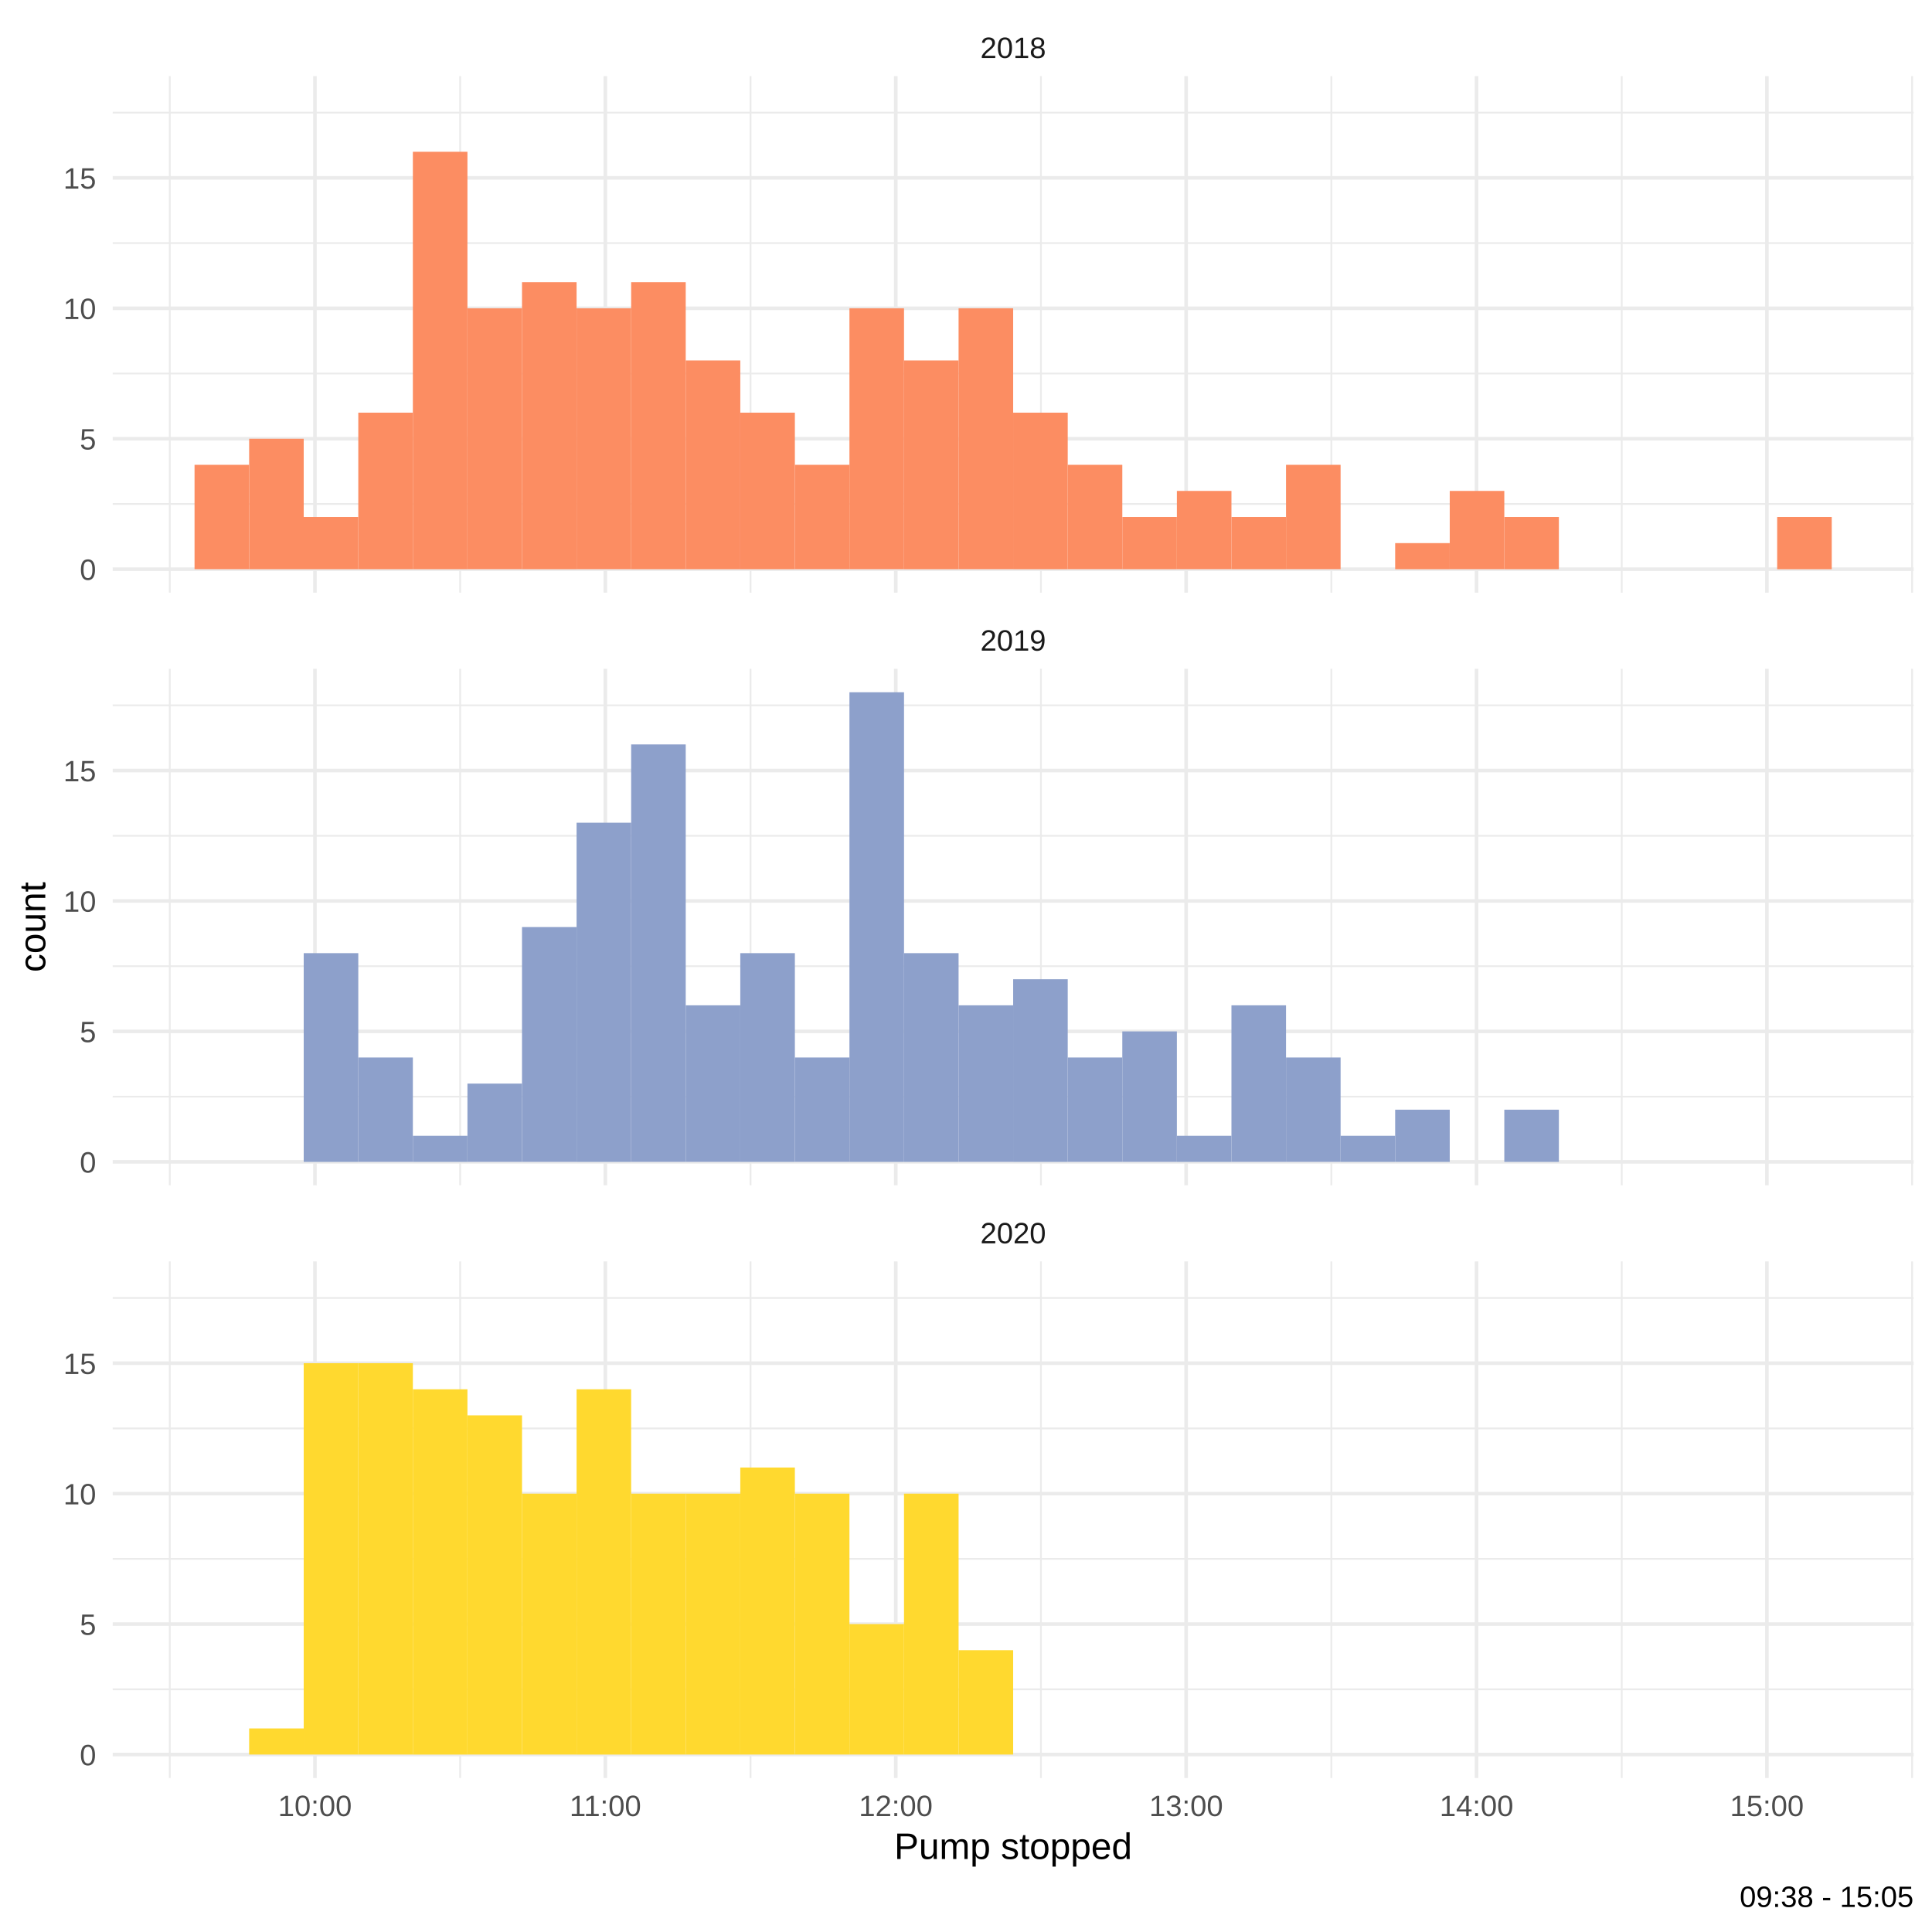
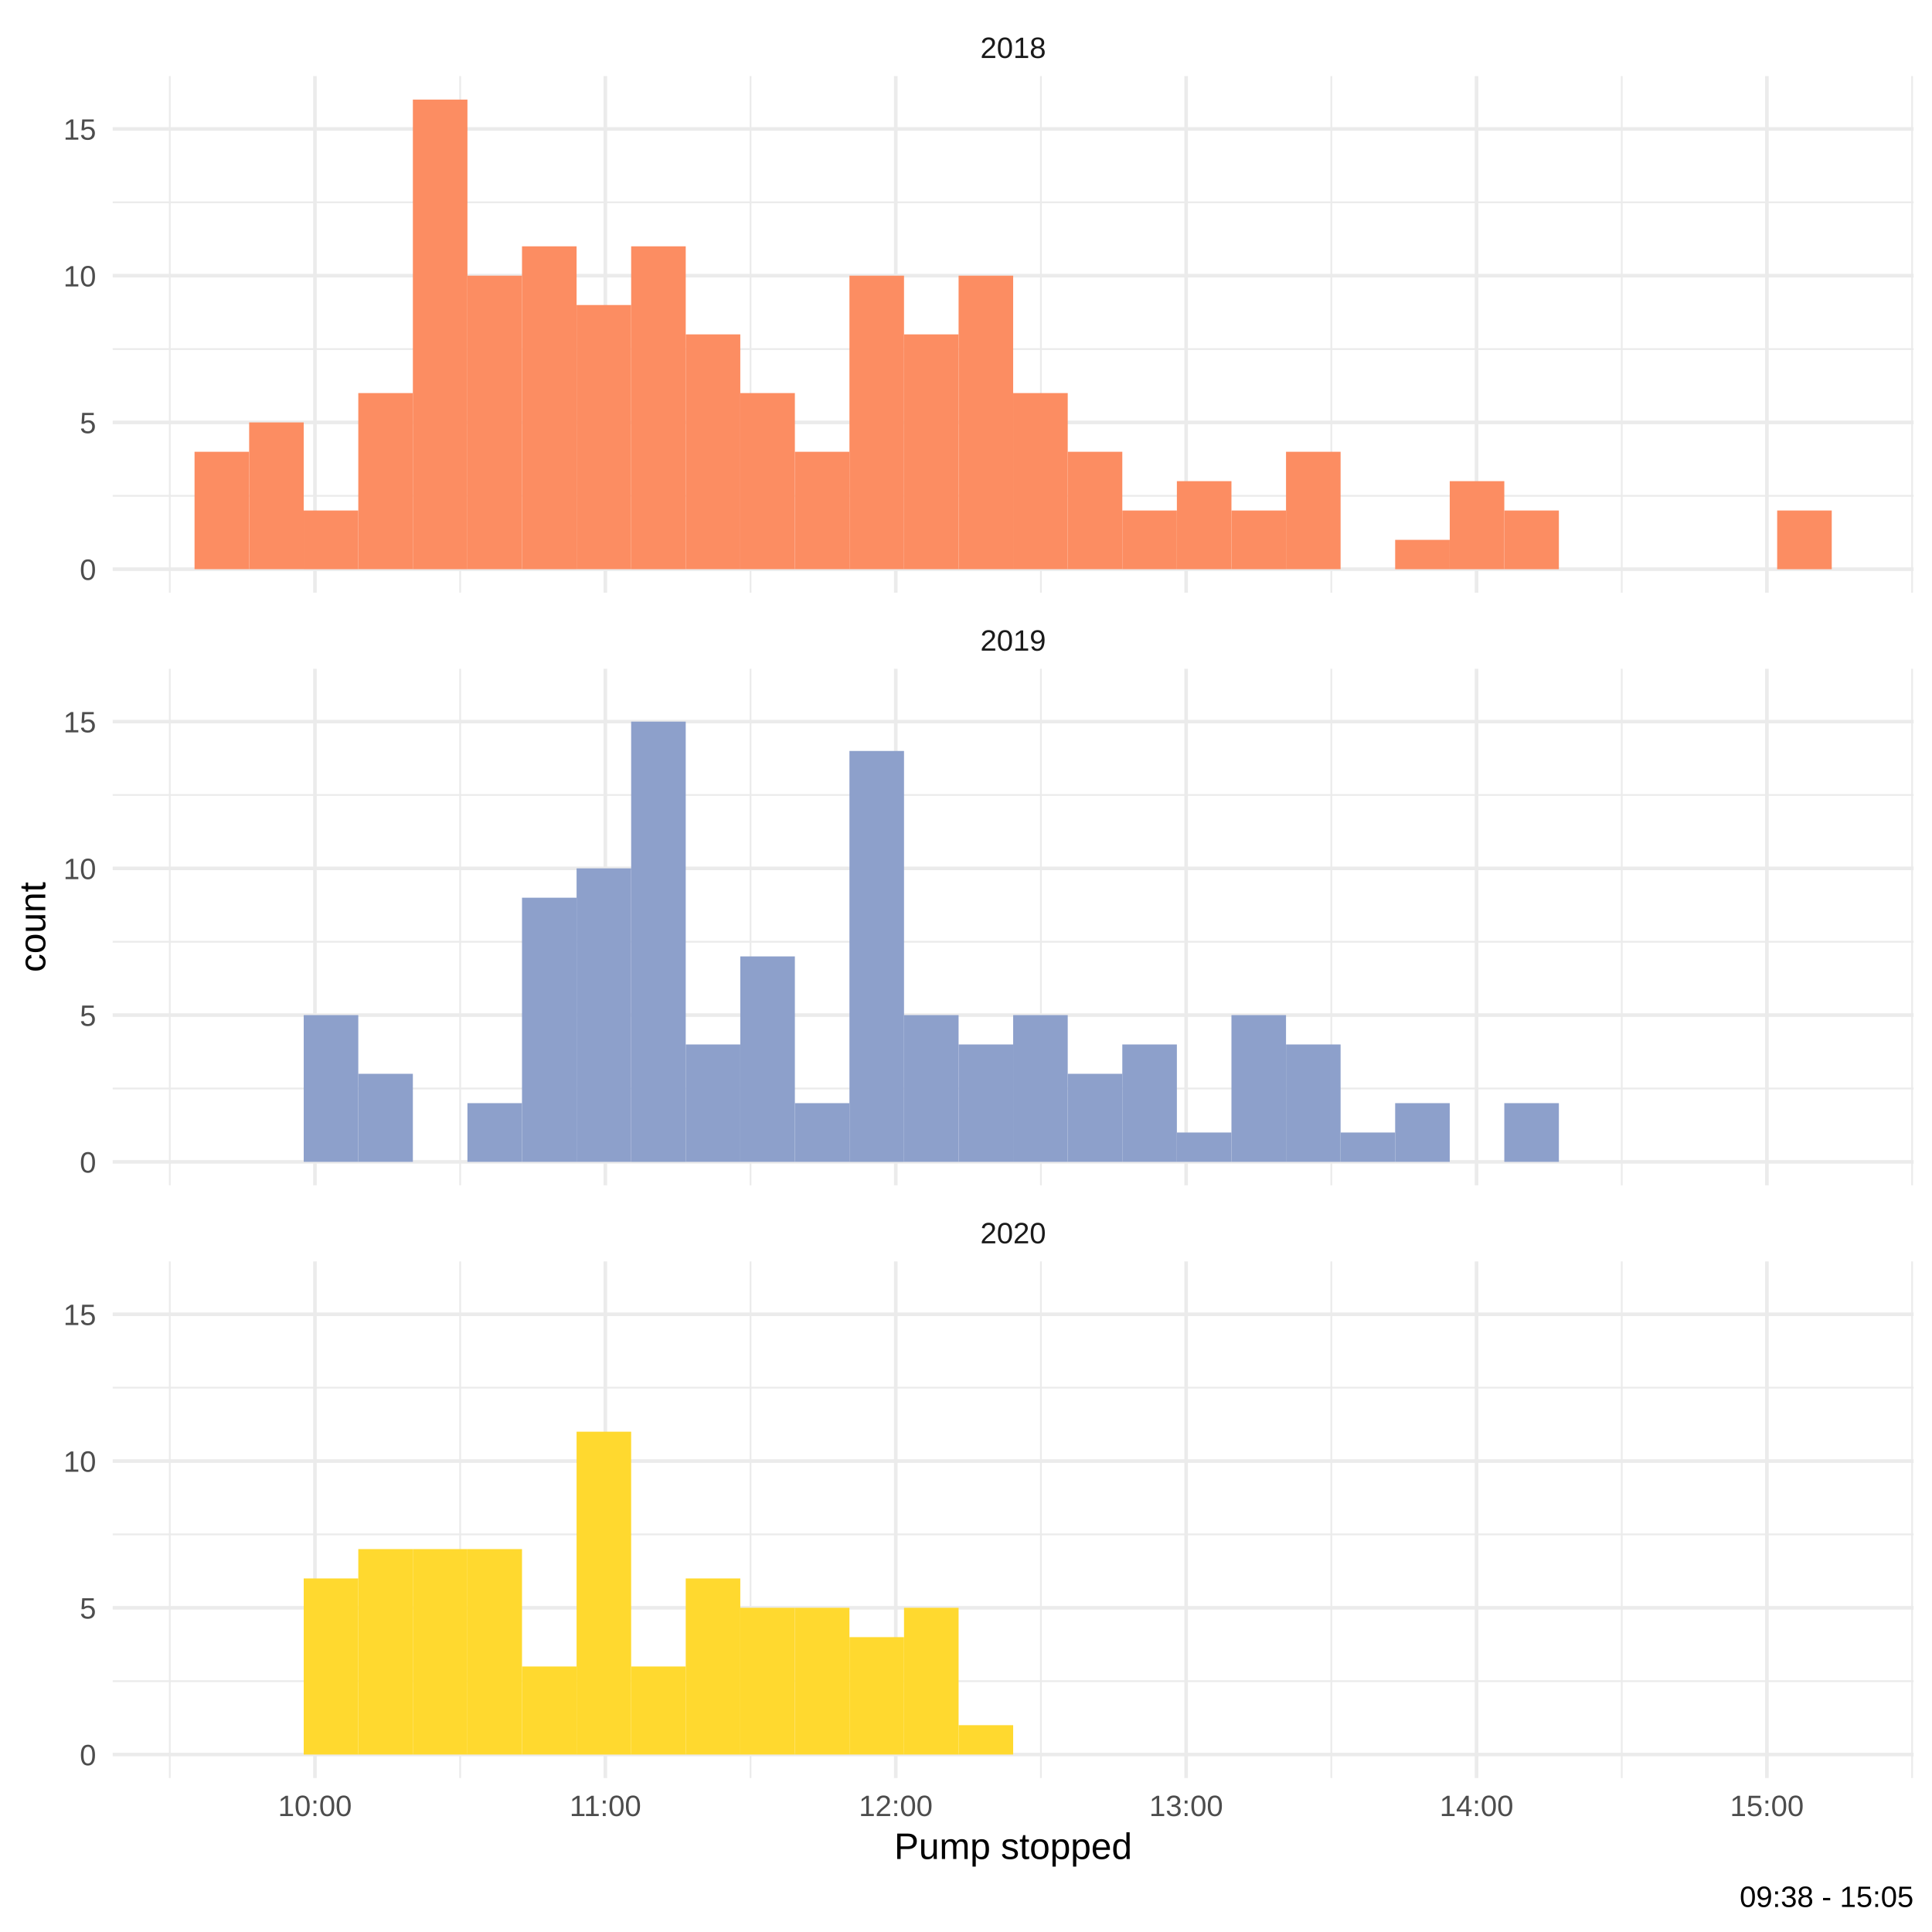
<svg xmlns="http://www.w3.org/2000/svg" class="svglite" width="576.00pt" height="576.00pt" viewBox="0 0 576.00 576.00">
  <defs>
    <style type="text/css">
    .svglite line, .svglite polyline, .svglite polygon, .svglite path, .svglite rect, .svglite circle {
      fill: none;
      stroke: #000000;
      stroke-linecap: round;
      stroke-linejoin: round;
      stroke-miterlimit: 10.00;
    }
  </style>
  </defs>
  <rect width="100%" height="100%" style="stroke: none; fill: #FFFFFF;" />
  <defs>
    <clipPath id="cpMC4wMHw1NzYuMDB8MC4wMHw1NzYuMDA=">
      <rect x="0.00" y="0.00" width="576.00" height="576.00" />
    </clipPath>
  </defs>
  <g clip-path="url(#cpMC4wMHw1NzYuMDB8MC4wMHw1NzYuMDA=)">
</g>
  <defs>
    <clipPath id="cpMzMuNjB8NTcwLjUyfDIyLjY5fDE3Ni43MA==">
      <rect x="33.60" y="22.69" width="536.92" height="154.01" />
    </clipPath>
  </defs>
  <g clip-path="url(#cpMzMuNjB8NTcwLjUyfDIyLjY5fDE3Ni43MA==)">
-     <polyline points="33.60,150.25 570.52,150.25 " style="stroke-width: 0.53; stroke: #EBEBEB; stroke-linecap: butt;" />
-     <polyline points="33.60,111.36 570.52,111.36 " style="stroke-width: 0.53; stroke: #EBEBEB; stroke-linecap: butt;" />
-     <polyline points="33.60,72.47 570.52,72.47 " style="stroke-width: 0.53; stroke: #EBEBEB; stroke-linecap: butt;" />
-     <polyline points="33.60,33.58 570.52,33.58 " style="stroke-width: 0.53; stroke: #EBEBEB; stroke-linecap: butt;" />
+     <polyline points="33.60,147.82 570.52,147.82 " style="stroke-width: 0.53; stroke: #EBEBEB; stroke-linecap: butt;" />
+     <polyline points="33.60,104.07 570.52,104.07 " style="stroke-width: 0.53; stroke: #EBEBEB; stroke-linecap: butt;" />
+     <polyline points="33.60,60.32 570.52,60.32 " style="stroke-width: 0.53; stroke: #EBEBEB; stroke-linecap: butt;" />
    <polyline points="50.62,176.70 50.62,22.69 " style="stroke-width: 0.53; stroke: #EBEBEB; stroke-linecap: butt;" />
    <polyline points="137.19,176.70 137.19,22.69 " style="stroke-width: 0.53; stroke: #EBEBEB; stroke-linecap: butt;" />
    <polyline points="223.77,176.70 223.77,22.69 " style="stroke-width: 0.53; stroke: #EBEBEB; stroke-linecap: butt;" />
    <polyline points="310.34,176.70 310.34,22.69 " style="stroke-width: 0.53; stroke: #EBEBEB; stroke-linecap: butt;" />
    <polyline points="396.92,176.70 396.92,22.69 " style="stroke-width: 0.53; stroke: #EBEBEB; stroke-linecap: butt;" />
    <polyline points="483.50,176.70 483.50,22.69 " style="stroke-width: 0.53; stroke: #EBEBEB; stroke-linecap: butt;" />
    <polyline points="570.07,176.70 570.07,22.69 " style="stroke-width: 0.53; stroke: #EBEBEB; stroke-linecap: butt;" />
    <polyline points="33.60,169.70 570.52,169.70 " style="stroke-width: 1.07; stroke: #EBEBEB; stroke-linecap: butt;" />
-     <polyline points="33.60,130.81 570.52,130.81 " style="stroke-width: 1.07; stroke: #EBEBEB; stroke-linecap: butt;" />
-     <polyline points="33.60,91.91 570.52,91.91 " style="stroke-width: 1.07; stroke: #EBEBEB; stroke-linecap: butt;" />
-     <polyline points="33.60,53.02 570.52,53.02 " style="stroke-width: 1.07; stroke: #EBEBEB; stroke-linecap: butt;" />
+     <polyline points="33.60,125.94 570.52,125.94 " style="stroke-width: 1.07; stroke: #EBEBEB; stroke-linecap: butt;" />
+     <polyline points="33.60,82.19 570.52,82.19 " style="stroke-width: 1.07; stroke: #EBEBEB; stroke-linecap: butt;" />
+     <polyline points="33.60,38.44 570.52,38.44 " style="stroke-width: 1.07; stroke: #EBEBEB; stroke-linecap: butt;" />
    <polyline points="93.90,176.70 93.90,22.69 " style="stroke-width: 1.07; stroke: #EBEBEB; stroke-linecap: butt;" />
    <polyline points="180.48,176.70 180.48,22.69 " style="stroke-width: 1.07; stroke: #EBEBEB; stroke-linecap: butt;" />
    <polyline points="267.06,176.70 267.06,22.69 " style="stroke-width: 1.07; stroke: #EBEBEB; stroke-linecap: butt;" />
    <polyline points="353.63,176.70 353.63,22.69 " style="stroke-width: 1.07; stroke: #EBEBEB; stroke-linecap: butt;" />
    <polyline points="440.21,176.70 440.21,22.69 " style="stroke-width: 1.07; stroke: #EBEBEB; stroke-linecap: butt;" />
    <polyline points="526.78,176.70 526.78,22.69 " style="stroke-width: 1.07; stroke: #EBEBEB; stroke-linecap: butt;" />
-     <rect x="58.00" y="138.58" width="16.27" height="31.11" style="stroke-width: 1.07; stroke: none; stroke-linecap: square; stroke-linejoin: miter; fill: #FC8D62;" />
-     <rect x="74.28" y="130.81" width="16.27" height="38.89" style="stroke-width: 1.07; stroke: none; stroke-linecap: square; stroke-linejoin: miter; fill: #FC8D62;" />
-     <rect x="90.55" y="154.14" width="16.27" height="15.56" style="stroke-width: 1.07; stroke: none; stroke-linecap: square; stroke-linejoin: miter; fill: #FC8D62;" />
-     <rect x="106.82" y="123.03" width="16.27" height="46.67" style="stroke-width: 1.07; stroke: none; stroke-linecap: square; stroke-linejoin: miter; fill: #FC8D62;" />
-     <rect x="123.09" y="45.25" width="16.27" height="124.45" style="stroke-width: 1.07; stroke: none; stroke-linecap: square; stroke-linejoin: miter; fill: #FC8D62;" />
-     <rect x="139.36" y="91.91" width="16.27" height="77.78" style="stroke-width: 1.07; stroke: none; stroke-linecap: square; stroke-linejoin: miter; fill: #FC8D62;" />
-     <rect x="155.63" y="84.14" width="16.27" height="85.56" style="stroke-width: 1.07; stroke: none; stroke-linecap: square; stroke-linejoin: miter; fill: #FC8D62;" />
-     <rect x="171.90" y="91.91" width="16.27" height="77.78" style="stroke-width: 1.07; stroke: none; stroke-linecap: square; stroke-linejoin: miter; fill: #FC8D62;" />
-     <rect x="188.17" y="84.14" width="16.27" height="85.56" style="stroke-width: 1.07; stroke: none; stroke-linecap: square; stroke-linejoin: miter; fill: #FC8D62;" />
-     <rect x="204.44" y="107.47" width="16.27" height="62.23" style="stroke-width: 1.07; stroke: none; stroke-linecap: square; stroke-linejoin: miter; fill: #FC8D62;" />
-     <rect x="220.71" y="123.03" width="16.27" height="46.67" style="stroke-width: 1.07; stroke: none; stroke-linecap: square; stroke-linejoin: miter; fill: #FC8D62;" />
-     <rect x="236.98" y="138.58" width="16.27" height="31.11" style="stroke-width: 1.07; stroke: none; stroke-linecap: square; stroke-linejoin: miter; fill: #FC8D62;" />
-     <rect x="253.25" y="91.91" width="16.27" height="77.78" style="stroke-width: 1.07; stroke: none; stroke-linecap: square; stroke-linejoin: miter; fill: #FC8D62;" />
-     <rect x="269.52" y="107.47" width="16.27" height="62.23" style="stroke-width: 1.07; stroke: none; stroke-linecap: square; stroke-linejoin: miter; fill: #FC8D62;" />
-     <rect x="285.79" y="91.91" width="16.27" height="77.78" style="stroke-width: 1.07; stroke: none; stroke-linecap: square; stroke-linejoin: miter; fill: #FC8D62;" />
-     <rect x="302.06" y="123.03" width="16.27" height="46.67" style="stroke-width: 1.07; stroke: none; stroke-linecap: square; stroke-linejoin: miter; fill: #FC8D62;" />
-     <rect x="318.33" y="138.58" width="16.27" height="31.11" style="stroke-width: 1.07; stroke: none; stroke-linecap: square; stroke-linejoin: miter; fill: #FC8D62;" />
-     <rect x="334.60" y="154.14" width="16.27" height="15.56" style="stroke-width: 1.07; stroke: none; stroke-linecap: square; stroke-linejoin: miter; fill: #FC8D62;" />
-     <rect x="350.87" y="146.36" width="16.27" height="23.33" style="stroke-width: 1.07; stroke: none; stroke-linecap: square; stroke-linejoin: miter; fill: #FC8D62;" />
-     <rect x="367.14" y="154.14" width="16.27" height="15.56" style="stroke-width: 1.07; stroke: none; stroke-linecap: square; stroke-linejoin: miter; fill: #FC8D62;" />
-     <rect x="383.41" y="138.58" width="16.27" height="31.11" style="stroke-width: 1.07; stroke: none; stroke-linecap: square; stroke-linejoin: miter; fill: #FC8D62;" />
+     <rect x="58.00" y="134.69" width="16.27" height="35.00" style="stroke-width: 1.07; stroke: none; stroke-linecap: square; stroke-linejoin: miter; fill: #FC8D62;" />
+     <rect x="74.28" y="125.94" width="16.27" height="43.75" style="stroke-width: 1.07; stroke: none; stroke-linecap: square; stroke-linejoin: miter; fill: #FC8D62;" />
+     <rect x="90.55" y="152.20" width="16.27" height="17.50" style="stroke-width: 1.07; stroke: none; stroke-linecap: square; stroke-linejoin: miter; fill: #FC8D62;" />
+     <rect x="106.82" y="117.19" width="16.27" height="52.50" style="stroke-width: 1.07; stroke: none; stroke-linecap: square; stroke-linejoin: miter; fill: #FC8D62;" />
+     <rect x="123.09" y="29.69" width="16.27" height="140.01" style="stroke-width: 1.07; stroke: none; stroke-linecap: square; stroke-linejoin: miter; fill: #FC8D62;" />
+     <rect x="139.36" y="82.19" width="16.27" height="87.50" style="stroke-width: 1.07; stroke: none; stroke-linecap: square; stroke-linejoin: miter; fill: #FC8D62;" />
+     <rect x="155.63" y="73.44" width="16.27" height="96.26" style="stroke-width: 1.07; stroke: none; stroke-linecap: square; stroke-linejoin: miter; fill: #FC8D62;" />
+     <rect x="171.90" y="90.94" width="16.27" height="78.75" style="stroke-width: 1.07; stroke: none; stroke-linecap: square; stroke-linejoin: miter; fill: #FC8D62;" />
+     <rect x="188.17" y="73.44" width="16.27" height="96.26" style="stroke-width: 1.07; stroke: none; stroke-linecap: square; stroke-linejoin: miter; fill: #FC8D62;" />
+     <rect x="204.44" y="99.69" width="16.27" height="70.00" style="stroke-width: 1.07; stroke: none; stroke-linecap: square; stroke-linejoin: miter; fill: #FC8D62;" />
+     <rect x="220.71" y="117.19" width="16.27" height="52.50" style="stroke-width: 1.07; stroke: none; stroke-linecap: square; stroke-linejoin: miter; fill: #FC8D62;" />
+     <rect x="236.98" y="134.69" width="16.27" height="35.00" style="stroke-width: 1.07; stroke: none; stroke-linecap: square; stroke-linejoin: miter; fill: #FC8D62;" />
+     <rect x="253.25" y="82.19" width="16.27" height="87.50" style="stroke-width: 1.07; stroke: none; stroke-linecap: square; stroke-linejoin: miter; fill: #FC8D62;" />
+     <rect x="269.52" y="99.69" width="16.27" height="70.00" style="stroke-width: 1.07; stroke: none; stroke-linecap: square; stroke-linejoin: miter; fill: #FC8D62;" />
+     <rect x="285.79" y="82.19" width="16.27" height="87.50" style="stroke-width: 1.07; stroke: none; stroke-linecap: square; stroke-linejoin: miter; fill: #FC8D62;" />
+     <rect x="302.06" y="117.19" width="16.27" height="52.50" style="stroke-width: 1.07; stroke: none; stroke-linecap: square; stroke-linejoin: miter; fill: #FC8D62;" />
+     <rect x="318.33" y="134.69" width="16.27" height="35.00" style="stroke-width: 1.07; stroke: none; stroke-linecap: square; stroke-linejoin: miter; fill: #FC8D62;" />
+     <rect x="334.60" y="152.20" width="16.27" height="17.50" style="stroke-width: 1.07; stroke: none; stroke-linecap: square; stroke-linejoin: miter; fill: #FC8D62;" />
+     <rect x="350.87" y="143.45" width="16.27" height="26.25" style="stroke-width: 1.07; stroke: none; stroke-linecap: square; stroke-linejoin: miter; fill: #FC8D62;" />
+     <rect x="367.14" y="152.20" width="16.27" height="17.50" style="stroke-width: 1.07; stroke: none; stroke-linecap: square; stroke-linejoin: miter; fill: #FC8D62;" />
+     <rect x="383.41" y="134.69" width="16.27" height="35.00" style="stroke-width: 1.07; stroke: none; stroke-linecap: square; stroke-linejoin: miter; fill: #FC8D62;" />
    <rect x="399.68" y="169.70" width="16.27" height="0.00" style="stroke-width: 1.07; stroke: none; stroke-linecap: square; stroke-linejoin: miter; fill: #FC8D62;" />
-     <rect x="415.95" y="161.92" width="16.27" height="7.78" style="stroke-width: 1.07; stroke: none; stroke-linecap: square; stroke-linejoin: miter; fill: #FC8D62;" />
-     <rect x="432.22" y="146.36" width="16.27" height="23.33" style="stroke-width: 1.07; stroke: none; stroke-linecap: square; stroke-linejoin: miter; fill: #FC8D62;" />
-     <rect x="448.49" y="154.14" width="16.27" height="15.56" style="stroke-width: 1.07; stroke: none; stroke-linecap: square; stroke-linejoin: miter; fill: #FC8D62;" />
+     <rect x="415.95" y="160.95" width="16.27" height="8.75" style="stroke-width: 1.07; stroke: none; stroke-linecap: square; stroke-linejoin: miter; fill: #FC8D62;" />
+     <rect x="432.22" y="143.45" width="16.27" height="26.25" style="stroke-width: 1.07; stroke: none; stroke-linecap: square; stroke-linejoin: miter; fill: #FC8D62;" />
+     <rect x="448.49" y="152.20" width="16.27" height="17.50" style="stroke-width: 1.07; stroke: none; stroke-linecap: square; stroke-linejoin: miter; fill: #FC8D62;" />
    <rect x="464.76" y="169.70" width="16.27" height="0.00" style="stroke-width: 1.07; stroke: none; stroke-linecap: square; stroke-linejoin: miter; fill: #FC8D62;" />
    <rect x="481.03" y="169.70" width="16.27" height="0.00" style="stroke-width: 1.07; stroke: none; stroke-linecap: square; stroke-linejoin: miter; fill: #FC8D62;" />
    <rect x="497.30" y="169.70" width="16.27" height="0.00" style="stroke-width: 1.07; stroke: none; stroke-linecap: square; stroke-linejoin: miter; fill: #FC8D62;" />
    <rect x="513.57" y="169.70" width="16.27" height="0.00" style="stroke-width: 1.07; stroke: none; stroke-linecap: square; stroke-linejoin: miter; fill: #FC8D62;" />
-     <rect x="529.84" y="154.14" width="16.27" height="15.56" style="stroke-width: 1.07; stroke: none; stroke-linecap: square; stroke-linejoin: miter; fill: #FC8D62;" />
+     <rect x="529.84" y="152.20" width="16.27" height="17.50" style="stroke-width: 1.07; stroke: none; stroke-linecap: square; stroke-linejoin: miter; fill: #FC8D62;" />
  </g>
  <g clip-path="url(#cpMC4wMHw1NzYuMDB8MC4wMHw1NzYuMDA=)">
</g>
  <defs>
    <clipPath id="cpMzMuNjB8NTcwLjUyfDE5OS4zOXwzNTMuMzk=">
      <rect x="33.60" y="199.39" width="536.92" height="154.01" />
    </clipPath>
  </defs>
  <g clip-path="url(#cpMzMuNjB8NTcwLjUyfDE5OS4zOXwzNTMuMzk=)">
-     <polyline points="33.60,326.95 570.52,326.95 " style="stroke-width: 0.53; stroke: #EBEBEB; stroke-linecap: butt;" />
-     <polyline points="33.60,288.06 570.52,288.06 " style="stroke-width: 0.53; stroke: #EBEBEB; stroke-linecap: butt;" />
-     <polyline points="33.60,249.17 570.52,249.17 " style="stroke-width: 0.53; stroke: #EBEBEB; stroke-linecap: butt;" />
-     <polyline points="33.60,210.28 570.52,210.28 " style="stroke-width: 0.53; stroke: #EBEBEB; stroke-linecap: butt;" />
+     <polyline points="33.60,324.52 570.52,324.52 " style="stroke-width: 0.53; stroke: #EBEBEB; stroke-linecap: butt;" />
+     <polyline points="33.60,280.77 570.52,280.77 " style="stroke-width: 0.53; stroke: #EBEBEB; stroke-linecap: butt;" />
+     <polyline points="33.60,237.01 570.52,237.01 " style="stroke-width: 0.53; stroke: #EBEBEB; stroke-linecap: butt;" />
    <polyline points="50.62,353.39 50.62,199.39 " style="stroke-width: 0.53; stroke: #EBEBEB; stroke-linecap: butt;" />
    <polyline points="137.19,353.39 137.19,199.39 " style="stroke-width: 0.53; stroke: #EBEBEB; stroke-linecap: butt;" />
    <polyline points="223.77,353.39 223.77,199.39 " style="stroke-width: 0.53; stroke: #EBEBEB; stroke-linecap: butt;" />
    <polyline points="310.34,353.39 310.34,199.39 " style="stroke-width: 0.53; stroke: #EBEBEB; stroke-linecap: butt;" />
    <polyline points="396.92,353.39 396.92,199.39 " style="stroke-width: 0.53; stroke: #EBEBEB; stroke-linecap: butt;" />
    <polyline points="483.50,353.39 483.50,199.39 " style="stroke-width: 0.53; stroke: #EBEBEB; stroke-linecap: butt;" />
    <polyline points="570.07,353.39 570.07,199.39 " style="stroke-width: 0.53; stroke: #EBEBEB; stroke-linecap: butt;" />
    <polyline points="33.60,346.39 570.52,346.39 " style="stroke-width: 1.07; stroke: #EBEBEB; stroke-linecap: butt;" />
-     <polyline points="33.60,307.50 570.52,307.50 " style="stroke-width: 1.07; stroke: #EBEBEB; stroke-linecap: butt;" />
-     <polyline points="33.60,268.61 570.52,268.61 " style="stroke-width: 1.07; stroke: #EBEBEB; stroke-linecap: butt;" />
-     <polyline points="33.60,229.72 570.52,229.72 " style="stroke-width: 1.07; stroke: #EBEBEB; stroke-linecap: butt;" />
+     <polyline points="33.60,302.64 570.52,302.64 " style="stroke-width: 1.07; stroke: #EBEBEB; stroke-linecap: butt;" />
+     <polyline points="33.60,258.89 570.52,258.89 " style="stroke-width: 1.07; stroke: #EBEBEB; stroke-linecap: butt;" />
+     <polyline points="33.60,215.14 570.52,215.14 " style="stroke-width: 1.07; stroke: #EBEBEB; stroke-linecap: butt;" />
    <polyline points="93.90,353.39 93.90,199.39 " style="stroke-width: 1.07; stroke: #EBEBEB; stroke-linecap: butt;" />
    <polyline points="180.48,353.39 180.48,199.39 " style="stroke-width: 1.07; stroke: #EBEBEB; stroke-linecap: butt;" />
    <polyline points="267.06,353.39 267.06,199.39 " style="stroke-width: 1.07; stroke: #EBEBEB; stroke-linecap: butt;" />
    <polyline points="353.63,353.39 353.63,199.39 " style="stroke-width: 1.07; stroke: #EBEBEB; stroke-linecap: butt;" />
    <polyline points="440.21,353.39 440.21,199.39 " style="stroke-width: 1.07; stroke: #EBEBEB; stroke-linecap: butt;" />
    <polyline points="526.78,353.39 526.78,199.39 " style="stroke-width: 1.07; stroke: #EBEBEB; stroke-linecap: butt;" />
    <rect x="58.00" y="346.39" width="16.27" height="0.00" style="stroke-width: 1.07; stroke: none; stroke-linecap: square; stroke-linejoin: miter; fill: #8DA0CB;" />
    <rect x="74.28" y="346.39" width="16.27" height="0.00" style="stroke-width: 1.07; stroke: none; stroke-linecap: square; stroke-linejoin: miter; fill: #8DA0CB;" />
-     <rect x="90.55" y="284.17" width="16.27" height="62.23" style="stroke-width: 1.07; stroke: none; stroke-linecap: square; stroke-linejoin: miter; fill: #8DA0CB;" />
-     <rect x="106.82" y="315.28" width="16.27" height="31.11" style="stroke-width: 1.07; stroke: none; stroke-linecap: square; stroke-linejoin: miter; fill: #8DA0CB;" />
-     <rect x="123.09" y="338.62" width="16.27" height="7.78" style="stroke-width: 1.07; stroke: none; stroke-linecap: square; stroke-linejoin: miter; fill: #8DA0CB;" />
-     <rect x="139.36" y="323.06" width="16.27" height="23.33" style="stroke-width: 1.07; stroke: none; stroke-linecap: square; stroke-linejoin: miter; fill: #8DA0CB;" />
-     <rect x="155.63" y="276.39" width="16.27" height="70.00" style="stroke-width: 1.07; stroke: none; stroke-linecap: square; stroke-linejoin: miter; fill: #8DA0CB;" />
-     <rect x="171.90" y="245.28" width="16.27" height="101.12" style="stroke-width: 1.07; stroke: none; stroke-linecap: square; stroke-linejoin: miter; fill: #8DA0CB;" />
-     <rect x="188.17" y="221.94" width="16.27" height="124.45" style="stroke-width: 1.07; stroke: none; stroke-linecap: square; stroke-linejoin: miter; fill: #8DA0CB;" />
-     <rect x="204.44" y="299.72" width="16.27" height="46.67" style="stroke-width: 1.07; stroke: none; stroke-linecap: square; stroke-linejoin: miter; fill: #8DA0CB;" />
-     <rect x="220.71" y="284.17" width="16.27" height="62.23" style="stroke-width: 1.07; stroke: none; stroke-linecap: square; stroke-linejoin: miter; fill: #8DA0CB;" />
-     <rect x="236.98" y="315.28" width="16.27" height="31.11" style="stroke-width: 1.07; stroke: none; stroke-linecap: square; stroke-linejoin: miter; fill: #8DA0CB;" />
-     <rect x="253.25" y="206.39" width="16.27" height="140.01" style="stroke-width: 1.07; stroke: none; stroke-linecap: square; stroke-linejoin: miter; fill: #8DA0CB;" />
-     <rect x="269.52" y="284.17" width="16.27" height="62.23" style="stroke-width: 1.07; stroke: none; stroke-linecap: square; stroke-linejoin: miter; fill: #8DA0CB;" />
-     <rect x="285.79" y="299.72" width="16.27" height="46.67" style="stroke-width: 1.07; stroke: none; stroke-linecap: square; stroke-linejoin: miter; fill: #8DA0CB;" />
-     <rect x="302.06" y="291.95" width="16.27" height="54.45" style="stroke-width: 1.07; stroke: none; stroke-linecap: square; stroke-linejoin: miter; fill: #8DA0CB;" />
-     <rect x="318.33" y="315.28" width="16.27" height="31.11" style="stroke-width: 1.07; stroke: none; stroke-linecap: square; stroke-linejoin: miter; fill: #8DA0CB;" />
-     <rect x="334.60" y="307.50" width="16.27" height="38.89" style="stroke-width: 1.07; stroke: none; stroke-linecap: square; stroke-linejoin: miter; fill: #8DA0CB;" />
-     <rect x="350.87" y="338.62" width="16.27" height="7.78" style="stroke-width: 1.07; stroke: none; stroke-linecap: square; stroke-linejoin: miter; fill: #8DA0CB;" />
-     <rect x="367.14" y="299.72" width="16.27" height="46.67" style="stroke-width: 1.07; stroke: none; stroke-linecap: square; stroke-linejoin: miter; fill: #8DA0CB;" />
-     <rect x="383.41" y="315.28" width="16.27" height="31.11" style="stroke-width: 1.07; stroke: none; stroke-linecap: square; stroke-linejoin: miter; fill: #8DA0CB;" />
-     <rect x="399.68" y="338.62" width="16.27" height="7.78" style="stroke-width: 1.07; stroke: none; stroke-linecap: square; stroke-linejoin: miter; fill: #8DA0CB;" />
-     <rect x="415.95" y="330.84" width="16.27" height="15.56" style="stroke-width: 1.07; stroke: none; stroke-linecap: square; stroke-linejoin: miter; fill: #8DA0CB;" />
+     <rect x="90.55" y="302.64" width="16.27" height="43.75" style="stroke-width: 1.07; stroke: none; stroke-linecap: square; stroke-linejoin: miter; fill: #8DA0CB;" />
+     <rect x="106.82" y="320.14" width="16.27" height="26.25" style="stroke-width: 1.07; stroke: none; stroke-linecap: square; stroke-linejoin: miter; fill: #8DA0CB;" />
+     <rect x="123.09" y="346.39" width="16.27" height="0.00" style="stroke-width: 1.07; stroke: none; stroke-linecap: square; stroke-linejoin: miter; fill: #8DA0CB;" />
+     <rect x="139.36" y="328.89" width="16.27" height="17.50" style="stroke-width: 1.07; stroke: none; stroke-linecap: square; stroke-linejoin: miter; fill: #8DA0CB;" />
+     <rect x="155.63" y="267.64" width="16.27" height="78.75" style="stroke-width: 1.07; stroke: none; stroke-linecap: square; stroke-linejoin: miter; fill: #8DA0CB;" />
+     <rect x="171.90" y="258.89" width="16.27" height="87.50" style="stroke-width: 1.07; stroke: none; stroke-linecap: square; stroke-linejoin: miter; fill: #8DA0CB;" />
+     <rect x="188.17" y="215.14" width="16.27" height="131.26" style="stroke-width: 1.07; stroke: none; stroke-linecap: square; stroke-linejoin: miter; fill: #8DA0CB;" />
+     <rect x="204.44" y="311.39" width="16.27" height="35.00" style="stroke-width: 1.07; stroke: none; stroke-linecap: square; stroke-linejoin: miter; fill: #8DA0CB;" />
+     <rect x="220.71" y="285.14" width="16.27" height="61.25" style="stroke-width: 1.07; stroke: none; stroke-linecap: square; stroke-linejoin: miter; fill: #8DA0CB;" />
+     <rect x="236.98" y="328.89" width="16.27" height="17.50" style="stroke-width: 1.07; stroke: none; stroke-linecap: square; stroke-linejoin: miter; fill: #8DA0CB;" />
+     <rect x="253.25" y="223.89" width="16.27" height="122.51" style="stroke-width: 1.07; stroke: none; stroke-linecap: square; stroke-linejoin: miter; fill: #8DA0CB;" />
+     <rect x="269.52" y="302.64" width="16.27" height="43.75" style="stroke-width: 1.07; stroke: none; stroke-linecap: square; stroke-linejoin: miter; fill: #8DA0CB;" />
+     <rect x="285.79" y="311.39" width="16.27" height="35.00" style="stroke-width: 1.07; stroke: none; stroke-linecap: square; stroke-linejoin: miter; fill: #8DA0CB;" />
+     <rect x="302.06" y="302.64" width="16.27" height="43.75" style="stroke-width: 1.07; stroke: none; stroke-linecap: square; stroke-linejoin: miter; fill: #8DA0CB;" />
+     <rect x="318.33" y="320.14" width="16.27" height="26.25" style="stroke-width: 1.07; stroke: none; stroke-linecap: square; stroke-linejoin: miter; fill: #8DA0CB;" />
+     <rect x="334.60" y="311.39" width="16.27" height="35.00" style="stroke-width: 1.07; stroke: none; stroke-linecap: square; stroke-linejoin: miter; fill: #8DA0CB;" />
+     <rect x="350.87" y="337.64" width="16.27" height="8.75" style="stroke-width: 1.07; stroke: none; stroke-linecap: square; stroke-linejoin: miter; fill: #8DA0CB;" />
+     <rect x="367.14" y="302.64" width="16.27" height="43.75" style="stroke-width: 1.07; stroke: none; stroke-linecap: square; stroke-linejoin: miter; fill: #8DA0CB;" />
+     <rect x="383.41" y="311.39" width="16.27" height="35.00" style="stroke-width: 1.07; stroke: none; stroke-linecap: square; stroke-linejoin: miter; fill: #8DA0CB;" />
+     <rect x="399.68" y="337.64" width="16.27" height="8.75" style="stroke-width: 1.07; stroke: none; stroke-linecap: square; stroke-linejoin: miter; fill: #8DA0CB;" />
+     <rect x="415.95" y="328.89" width="16.27" height="17.50" style="stroke-width: 1.07; stroke: none; stroke-linecap: square; stroke-linejoin: miter; fill: #8DA0CB;" />
    <rect x="432.22" y="346.39" width="16.27" height="0.00" style="stroke-width: 1.07; stroke: none; stroke-linecap: square; stroke-linejoin: miter; fill: #8DA0CB;" />
-     <rect x="448.49" y="330.84" width="16.27" height="15.56" style="stroke-width: 1.07; stroke: none; stroke-linecap: square; stroke-linejoin: miter; fill: #8DA0CB;" />
+     <rect x="448.49" y="328.89" width="16.27" height="17.50" style="stroke-width: 1.07; stroke: none; stroke-linecap: square; stroke-linejoin: miter; fill: #8DA0CB;" />
    <rect x="464.76" y="346.39" width="16.27" height="0.00" style="stroke-width: 1.07; stroke: none; stroke-linecap: square; stroke-linejoin: miter; fill: #8DA0CB;" />
    <rect x="481.03" y="346.39" width="16.27" height="0.00" style="stroke-width: 1.07; stroke: none; stroke-linecap: square; stroke-linejoin: miter; fill: #8DA0CB;" />
    <rect x="497.30" y="346.39" width="16.27" height="0.00" style="stroke-width: 1.07; stroke: none; stroke-linecap: square; stroke-linejoin: miter; fill: #8DA0CB;" />
    <rect x="513.57" y="346.39" width="16.27" height="0.00" style="stroke-width: 1.07; stroke: none; stroke-linecap: square; stroke-linejoin: miter; fill: #8DA0CB;" />
    <rect x="529.84" y="346.39" width="16.27" height="0.00" style="stroke-width: 1.07; stroke: none; stroke-linecap: square; stroke-linejoin: miter; fill: #8DA0CB;" />
  </g>
  <g clip-path="url(#cpMC4wMHw1NzYuMDB8MC4wMHw1NzYuMDA=)">
</g>
  <defs>
    <clipPath id="cpMzMuNjB8NTcwLjUyfDM3Ni4wOHw1MzAuMDk=">
      <rect x="33.60" y="376.08" width="536.92" height="154.01" />
    </clipPath>
  </defs>
  <g clip-path="url(#cpMzMuNjB8NTcwLjUyfDM3Ni4wOHw1MzAuMDk=)">
-     <polyline points="33.60,503.65 570.52,503.65 " style="stroke-width: 0.53; stroke: #EBEBEB; stroke-linecap: butt;" />
-     <polyline points="33.60,464.75 570.52,464.75 " style="stroke-width: 0.53; stroke: #EBEBEB; stroke-linecap: butt;" />
-     <polyline points="33.60,425.86 570.52,425.86 " style="stroke-width: 0.53; stroke: #EBEBEB; stroke-linecap: butt;" />
-     <polyline points="33.60,386.97 570.52,386.97 " style="stroke-width: 0.53; stroke: #EBEBEB; stroke-linecap: butt;" />
+     <polyline points="33.60,501.22 570.52,501.22 " style="stroke-width: 0.53; stroke: #EBEBEB; stroke-linecap: butt;" />
+     <polyline points="33.60,457.46 570.52,457.46 " style="stroke-width: 0.53; stroke: #EBEBEB; stroke-linecap: butt;" />
+     <polyline points="33.60,413.71 570.52,413.71 " style="stroke-width: 0.53; stroke: #EBEBEB; stroke-linecap: butt;" />
    <polyline points="50.62,530.09 50.62,376.08 " style="stroke-width: 0.53; stroke: #EBEBEB; stroke-linecap: butt;" />
    <polyline points="137.19,530.09 137.19,376.08 " style="stroke-width: 0.53; stroke: #EBEBEB; stroke-linecap: butt;" />
    <polyline points="223.77,530.09 223.77,376.08 " style="stroke-width: 0.53; stroke: #EBEBEB; stroke-linecap: butt;" />
    <polyline points="310.34,530.09 310.34,376.08 " style="stroke-width: 0.53; stroke: #EBEBEB; stroke-linecap: butt;" />
    <polyline points="396.92,530.09 396.92,376.08 " style="stroke-width: 0.53; stroke: #EBEBEB; stroke-linecap: butt;" />
    <polyline points="483.50,530.09 483.50,376.08 " style="stroke-width: 0.53; stroke: #EBEBEB; stroke-linecap: butt;" />
    <polyline points="570.07,530.09 570.07,376.08 " style="stroke-width: 0.53; stroke: #EBEBEB; stroke-linecap: butt;" />
    <polyline points="33.60,523.09 570.52,523.09 " style="stroke-width: 1.07; stroke: #EBEBEB; stroke-linecap: butt;" />
-     <polyline points="33.60,484.20 570.52,484.20 " style="stroke-width: 1.07; stroke: #EBEBEB; stroke-linecap: butt;" />
-     <polyline points="33.60,445.31 570.52,445.31 " style="stroke-width: 1.07; stroke: #EBEBEB; stroke-linecap: butt;" />
-     <polyline points="33.60,406.42 570.52,406.42 " style="stroke-width: 1.07; stroke: #EBEBEB; stroke-linecap: butt;" />
+     <polyline points="33.60,479.34 570.52,479.34 " style="stroke-width: 1.07; stroke: #EBEBEB; stroke-linecap: butt;" />
+     <polyline points="33.60,435.59 570.52,435.59 " style="stroke-width: 1.07; stroke: #EBEBEB; stroke-linecap: butt;" />
+     <polyline points="33.60,391.83 570.52,391.83 " style="stroke-width: 1.07; stroke: #EBEBEB; stroke-linecap: butt;" />
    <polyline points="93.90,530.09 93.90,376.08 " style="stroke-width: 1.07; stroke: #EBEBEB; stroke-linecap: butt;" />
    <polyline points="180.48,530.09 180.48,376.08 " style="stroke-width: 1.07; stroke: #EBEBEB; stroke-linecap: butt;" />
    <polyline points="267.06,530.09 267.06,376.08 " style="stroke-width: 1.07; stroke: #EBEBEB; stroke-linecap: butt;" />
    <polyline points="353.63,530.09 353.63,376.08 " style="stroke-width: 1.07; stroke: #EBEBEB; stroke-linecap: butt;" />
    <polyline points="440.21,530.09 440.21,376.08 " style="stroke-width: 1.07; stroke: #EBEBEB; stroke-linecap: butt;" />
    <polyline points="526.78,530.09 526.78,376.08 " style="stroke-width: 1.07; stroke: #EBEBEB; stroke-linecap: butt;" />
    <rect x="58.00" y="523.09" width="16.27" height="0.00" style="stroke-width: 1.07; stroke: none; stroke-linecap: square; stroke-linejoin: miter; fill: #FFD92F;" />
-     <rect x="74.28" y="515.31" width="16.27" height="7.78" style="stroke-width: 1.07; stroke: none; stroke-linecap: square; stroke-linejoin: miter; fill: #FFD92F;" />
-     <rect x="90.55" y="406.42" width="16.27" height="116.67" style="stroke-width: 1.07; stroke: none; stroke-linecap: square; stroke-linejoin: miter; fill: #FFD92F;" />
-     <rect x="106.82" y="406.42" width="16.27" height="116.67" style="stroke-width: 1.07; stroke: none; stroke-linecap: square; stroke-linejoin: miter; fill: #FFD92F;" />
-     <rect x="123.09" y="414.20" width="16.27" height="108.90" style="stroke-width: 1.07; stroke: none; stroke-linecap: square; stroke-linejoin: miter; fill: #FFD92F;" />
-     <rect x="139.36" y="421.97" width="16.27" height="101.12" style="stroke-width: 1.07; stroke: none; stroke-linecap: square; stroke-linejoin: miter; fill: #FFD92F;" />
-     <rect x="155.63" y="445.31" width="16.27" height="77.78" style="stroke-width: 1.07; stroke: none; stroke-linecap: square; stroke-linejoin: miter; fill: #FFD92F;" />
-     <rect x="171.90" y="414.20" width="16.27" height="108.90" style="stroke-width: 1.07; stroke: none; stroke-linecap: square; stroke-linejoin: miter; fill: #FFD92F;" />
-     <rect x="188.17" y="445.31" width="16.27" height="77.78" style="stroke-width: 1.07; stroke: none; stroke-linecap: square; stroke-linejoin: miter; fill: #FFD92F;" />
-     <rect x="204.44" y="445.31" width="16.27" height="77.78" style="stroke-width: 1.07; stroke: none; stroke-linecap: square; stroke-linejoin: miter; fill: #FFD92F;" />
-     <rect x="220.71" y="437.53" width="16.27" height="85.56" style="stroke-width: 1.07; stroke: none; stroke-linecap: square; stroke-linejoin: miter; fill: #FFD92F;" />
-     <rect x="236.98" y="445.31" width="16.27" height="77.78" style="stroke-width: 1.07; stroke: none; stroke-linecap: square; stroke-linejoin: miter; fill: #FFD92F;" />
-     <rect x="253.25" y="484.20" width="16.27" height="38.89" style="stroke-width: 1.07; stroke: none; stroke-linecap: square; stroke-linejoin: miter; fill: #FFD92F;" />
-     <rect x="269.52" y="445.31" width="16.27" height="77.78" style="stroke-width: 1.07; stroke: none; stroke-linecap: square; stroke-linejoin: miter; fill: #FFD92F;" />
-     <rect x="285.79" y="491.98" width="16.27" height="31.11" style="stroke-width: 1.07; stroke: none; stroke-linecap: square; stroke-linejoin: miter; fill: #FFD92F;" />
+     <rect x="74.28" y="523.09" width="16.27" height="0.00" style="stroke-width: 1.07; stroke: none; stroke-linecap: square; stroke-linejoin: miter; fill: #FFD92F;" />
+     <rect x="90.55" y="470.59" width="16.27" height="52.50" style="stroke-width: 1.07; stroke: none; stroke-linecap: square; stroke-linejoin: miter; fill: #FFD92F;" />
+     <rect x="106.82" y="461.84" width="16.27" height="61.25" style="stroke-width: 1.07; stroke: none; stroke-linecap: square; stroke-linejoin: miter; fill: #FFD92F;" />
+     <rect x="123.09" y="461.84" width="16.27" height="61.25" style="stroke-width: 1.07; stroke: none; stroke-linecap: square; stroke-linejoin: miter; fill: #FFD92F;" />
+     <rect x="139.36" y="461.84" width="16.27" height="61.25" style="stroke-width: 1.07; stroke: none; stroke-linecap: square; stroke-linejoin: miter; fill: #FFD92F;" />
+     <rect x="155.63" y="496.84" width="16.27" height="26.25" style="stroke-width: 1.07; stroke: none; stroke-linecap: square; stroke-linejoin: miter; fill: #FFD92F;" />
+     <rect x="171.90" y="426.84" width="16.27" height="96.26" style="stroke-width: 1.07; stroke: none; stroke-linecap: square; stroke-linejoin: miter; fill: #FFD92F;" />
+     <rect x="188.17" y="496.84" width="16.27" height="26.25" style="stroke-width: 1.07; stroke: none; stroke-linecap: square; stroke-linejoin: miter; fill: #FFD92F;" />
+     <rect x="204.44" y="470.59" width="16.27" height="52.50" style="stroke-width: 1.07; stroke: none; stroke-linecap: square; stroke-linejoin: miter; fill: #FFD92F;" />
+     <rect x="220.71" y="479.34" width="16.27" height="43.75" style="stroke-width: 1.07; stroke: none; stroke-linecap: square; stroke-linejoin: miter; fill: #FFD92F;" />
+     <rect x="236.98" y="479.34" width="16.27" height="43.75" style="stroke-width: 1.07; stroke: none; stroke-linecap: square; stroke-linejoin: miter; fill: #FFD92F;" />
+     <rect x="253.25" y="488.09" width="16.27" height="35.00" style="stroke-width: 1.07; stroke: none; stroke-linecap: square; stroke-linejoin: miter; fill: #FFD92F;" />
+     <rect x="269.52" y="479.34" width="16.27" height="43.75" style="stroke-width: 1.07; stroke: none; stroke-linecap: square; stroke-linejoin: miter; fill: #FFD92F;" />
+     <rect x="285.79" y="514.34" width="16.27" height="8.75" style="stroke-width: 1.07; stroke: none; stroke-linecap: square; stroke-linejoin: miter; fill: #FFD92F;" />
    <rect x="302.06" y="523.09" width="16.27" height="0.00" style="stroke-width: 1.07; stroke: none; stroke-linecap: square; stroke-linejoin: miter; fill: #FFD92F;" />
    <rect x="318.33" y="523.09" width="16.27" height="0.00" style="stroke-width: 1.07; stroke: none; stroke-linecap: square; stroke-linejoin: miter; fill: #FFD92F;" />
    <rect x="334.60" y="523.09" width="16.27" height="0.00" style="stroke-width: 1.07; stroke: none; stroke-linecap: square; stroke-linejoin: miter; fill: #FFD92F;" />
    <rect x="350.87" y="523.09" width="16.27" height="0.00" style="stroke-width: 1.07; stroke: none; stroke-linecap: square; stroke-linejoin: miter; fill: #FFD92F;" />
    <rect x="367.14" y="523.09" width="16.27" height="0.00" style="stroke-width: 1.07; stroke: none; stroke-linecap: square; stroke-linejoin: miter; fill: #FFD92F;" />
    <rect x="383.41" y="523.09" width="16.27" height="0.00" style="stroke-width: 1.07; stroke: none; stroke-linecap: square; stroke-linejoin: miter; fill: #FFD92F;" />
    <rect x="399.68" y="523.09" width="16.27" height="0.00" style="stroke-width: 1.07; stroke: none; stroke-linecap: square; stroke-linejoin: miter; fill: #FFD92F;" />
    <rect x="415.95" y="523.09" width="16.27" height="0.00" style="stroke-width: 1.07; stroke: none; stroke-linecap: square; stroke-linejoin: miter; fill: #FFD92F;" />
    <rect x="432.22" y="523.09" width="16.27" height="0.00" style="stroke-width: 1.07; stroke: none; stroke-linecap: square; stroke-linejoin: miter; fill: #FFD92F;" />
    <rect x="448.49" y="523.09" width="16.27" height="0.00" style="stroke-width: 1.07; stroke: none; stroke-linecap: square; stroke-linejoin: miter; fill: #FFD92F;" />
    <rect x="464.76" y="523.09" width="16.27" height="0.00" style="stroke-width: 1.07; stroke: none; stroke-linecap: square; stroke-linejoin: miter; fill: #FFD92F;" />
    <rect x="481.03" y="523.09" width="16.27" height="0.00" style="stroke-width: 1.07; stroke: none; stroke-linecap: square; stroke-linejoin: miter; fill: #FFD92F;" />
    <rect x="497.30" y="523.09" width="16.27" height="0.00" style="stroke-width: 1.07; stroke: none; stroke-linecap: square; stroke-linejoin: miter; fill: #FFD92F;" />
    <rect x="513.57" y="523.09" width="16.27" height="0.00" style="stroke-width: 1.07; stroke: none; stroke-linecap: square; stroke-linejoin: miter; fill: #FFD92F;" />
    <rect x="529.84" y="523.09" width="16.27" height="0.00" style="stroke-width: 1.07; stroke: none; stroke-linecap: square; stroke-linejoin: miter; fill: #FFD92F;" />
  </g>
  <g clip-path="url(#cpMC4wMHw1NzYuMDB8MC4wMHw1NzYuMDA=)">
</g>
  <defs>
    <clipPath id="cpMzMuNjB8NTcwLjUyfDM1OC44N3wzNzYuMDg=">
      <rect x="33.60" y="358.87" width="536.92" height="17.21" />
    </clipPath>
  </defs>
  <g clip-path="url(#cpMzMuNjB8NTcwLjUyfDM1OC44N3wzNzYuMDg=)">
    <text x="302.06" y="370.69" text-anchor="middle" style="font-size: 8.80px; fill: #1A1A1A; font-family: Arial;">2020</text>
  </g>
  <g clip-path="url(#cpMC4wMHw1NzYuMDB8MC4wMHw1NzYuMDA=)">
</g>
  <defs>
    <clipPath id="cpMzMuNjB8NTcwLjUyfDE4Mi4xOHwxOTkuMzk=">
      <rect x="33.60" y="182.18" width="536.92" height="17.21" />
    </clipPath>
  </defs>
  <g clip-path="url(#cpMzMuNjB8NTcwLjUyfDE4Mi4xOHwxOTkuMzk=)">
    <text x="302.06" y="193.99" text-anchor="middle" style="font-size: 8.80px; fill: #1A1A1A; font-family: Arial;">2019</text>
  </g>
  <g clip-path="url(#cpMC4wMHw1NzYuMDB8MC4wMHw1NzYuMDA=)">
</g>
  <defs>
    <clipPath id="cpMzMuNjB8NTcwLjUyfDUuNDh8MjIuNjk=">
      <rect x="33.60" y="5.48" width="536.92" height="17.21" />
    </clipPath>
  </defs>
  <g clip-path="url(#cpMzMuNjB8NTcwLjUyfDUuNDh8MjIuNjk=)">
    <text x="302.06" y="17.29" text-anchor="middle" style="font-size: 8.80px; fill: #1A1A1A; font-family: Arial;">2018</text>
  </g>
  <g clip-path="url(#cpMC4wMHw1NzYuMDB8MC4wMHw1NzYuMDA=)">
    <text x="93.90" y="541.44" text-anchor="middle" style="font-size: 8.80px; fill: #4D4D4D; font-family: Arial;">10:00</text>
    <text x="180.48" y="541.44" text-anchor="middle" style="font-size: 8.80px; fill: #4D4D4D; font-family: Arial;">11:00</text>
    <text x="267.06" y="541.44" text-anchor="middle" style="font-size: 8.80px; fill: #4D4D4D; font-family: Arial;">12:00</text>
    <text x="353.63" y="541.44" text-anchor="middle" style="font-size: 8.80px; fill: #4D4D4D; font-family: Arial;">13:00</text>
    <text x="440.21" y="541.44" text-anchor="middle" style="font-size: 8.80px; fill: #4D4D4D; font-family: Arial;">14:00</text>
    <text x="526.78" y="541.44" text-anchor="middle" style="font-size: 8.80px; fill: #4D4D4D; font-family: Arial;">15:00</text>
    <text x="28.67" y="172.90" text-anchor="end" style="font-size: 8.80px; fill: #4D4D4D; font-family: Arial;">0</text>
-     <text x="28.67" y="134.01" text-anchor="end" style="font-size: 8.80px; fill: #4D4D4D; font-family: Arial;">5</text>
-     <text x="28.67" y="95.12" text-anchor="end" style="font-size: 8.80px; fill: #4D4D4D; font-family: Arial;">10</text>
-     <text x="28.67" y="56.23" text-anchor="end" style="font-size: 8.80px; fill: #4D4D4D; font-family: Arial;">15</text>
+     <text x="28.67" y="129.15" text-anchor="end" style="font-size: 8.80px; fill: #4D4D4D; font-family: Arial;">5</text>
+     <text x="28.67" y="85.40" text-anchor="end" style="font-size: 8.80px; fill: #4D4D4D; font-family: Arial;">10</text>
+     <text x="28.67" y="41.65" text-anchor="end" style="font-size: 8.80px; fill: #4D4D4D; font-family: Arial;">15</text>
    <text x="28.67" y="349.60" text-anchor="end" style="font-size: 8.80px; fill: #4D4D4D; font-family: Arial;">0</text>
-     <text x="28.67" y="310.71" text-anchor="end" style="font-size: 8.80px; fill: #4D4D4D; font-family: Arial;">5</text>
-     <text x="28.67" y="271.82" text-anchor="end" style="font-size: 8.80px; fill: #4D4D4D; font-family: Arial;">10</text>
-     <text x="28.67" y="232.93" text-anchor="end" style="font-size: 8.80px; fill: #4D4D4D; font-family: Arial;">15</text>
+     <text x="28.67" y="305.85" text-anchor="end" style="font-size: 8.80px; fill: #4D4D4D; font-family: Arial;">5</text>
+     <text x="28.67" y="262.10" text-anchor="end" style="font-size: 8.80px; fill: #4D4D4D; font-family: Arial;">10</text>
+     <text x="28.67" y="218.34" text-anchor="end" style="font-size: 8.80px; fill: #4D4D4D; font-family: Arial;">15</text>
    <text x="28.67" y="526.30" text-anchor="end" style="font-size: 8.80px; fill: #4D4D4D; font-family: Arial;">0</text>
-     <text x="28.67" y="487.41" text-anchor="end" style="font-size: 8.80px; fill: #4D4D4D; font-family: Arial;">5</text>
-     <text x="28.67" y="448.52" text-anchor="end" style="font-size: 8.80px; fill: #4D4D4D; font-family: Arial;">10</text>
-     <text x="28.67" y="409.63" text-anchor="end" style="font-size: 8.80px; fill: #4D4D4D; font-family: Arial;">15</text>
+     <text x="28.67" y="482.55" text-anchor="end" style="font-size: 8.80px; fill: #4D4D4D; font-family: Arial;">5</text>
+     <text x="28.67" y="438.79" text-anchor="end" style="font-size: 8.80px; fill: #4D4D4D; font-family: Arial;">10</text>
+     <text x="28.67" y="395.04" text-anchor="end" style="font-size: 8.80px; fill: #4D4D4D; font-family: Arial;">15</text>
    <text x="302.06" y="554.23" text-anchor="middle" style="font-size: 11.00px; font-family: Arial;">Pump stopped</text>
    <text transform="translate(13.50,276.39) rotate(-90)" text-anchor="middle" style="font-size: 11.00px; font-family: Arial;">count</text>
    <text x="570.52" y="568.54" text-anchor="end" style="font-size: 8.80px; font-family: Arial;">09:38 - 15:05</text>
  </g>
</svg>
